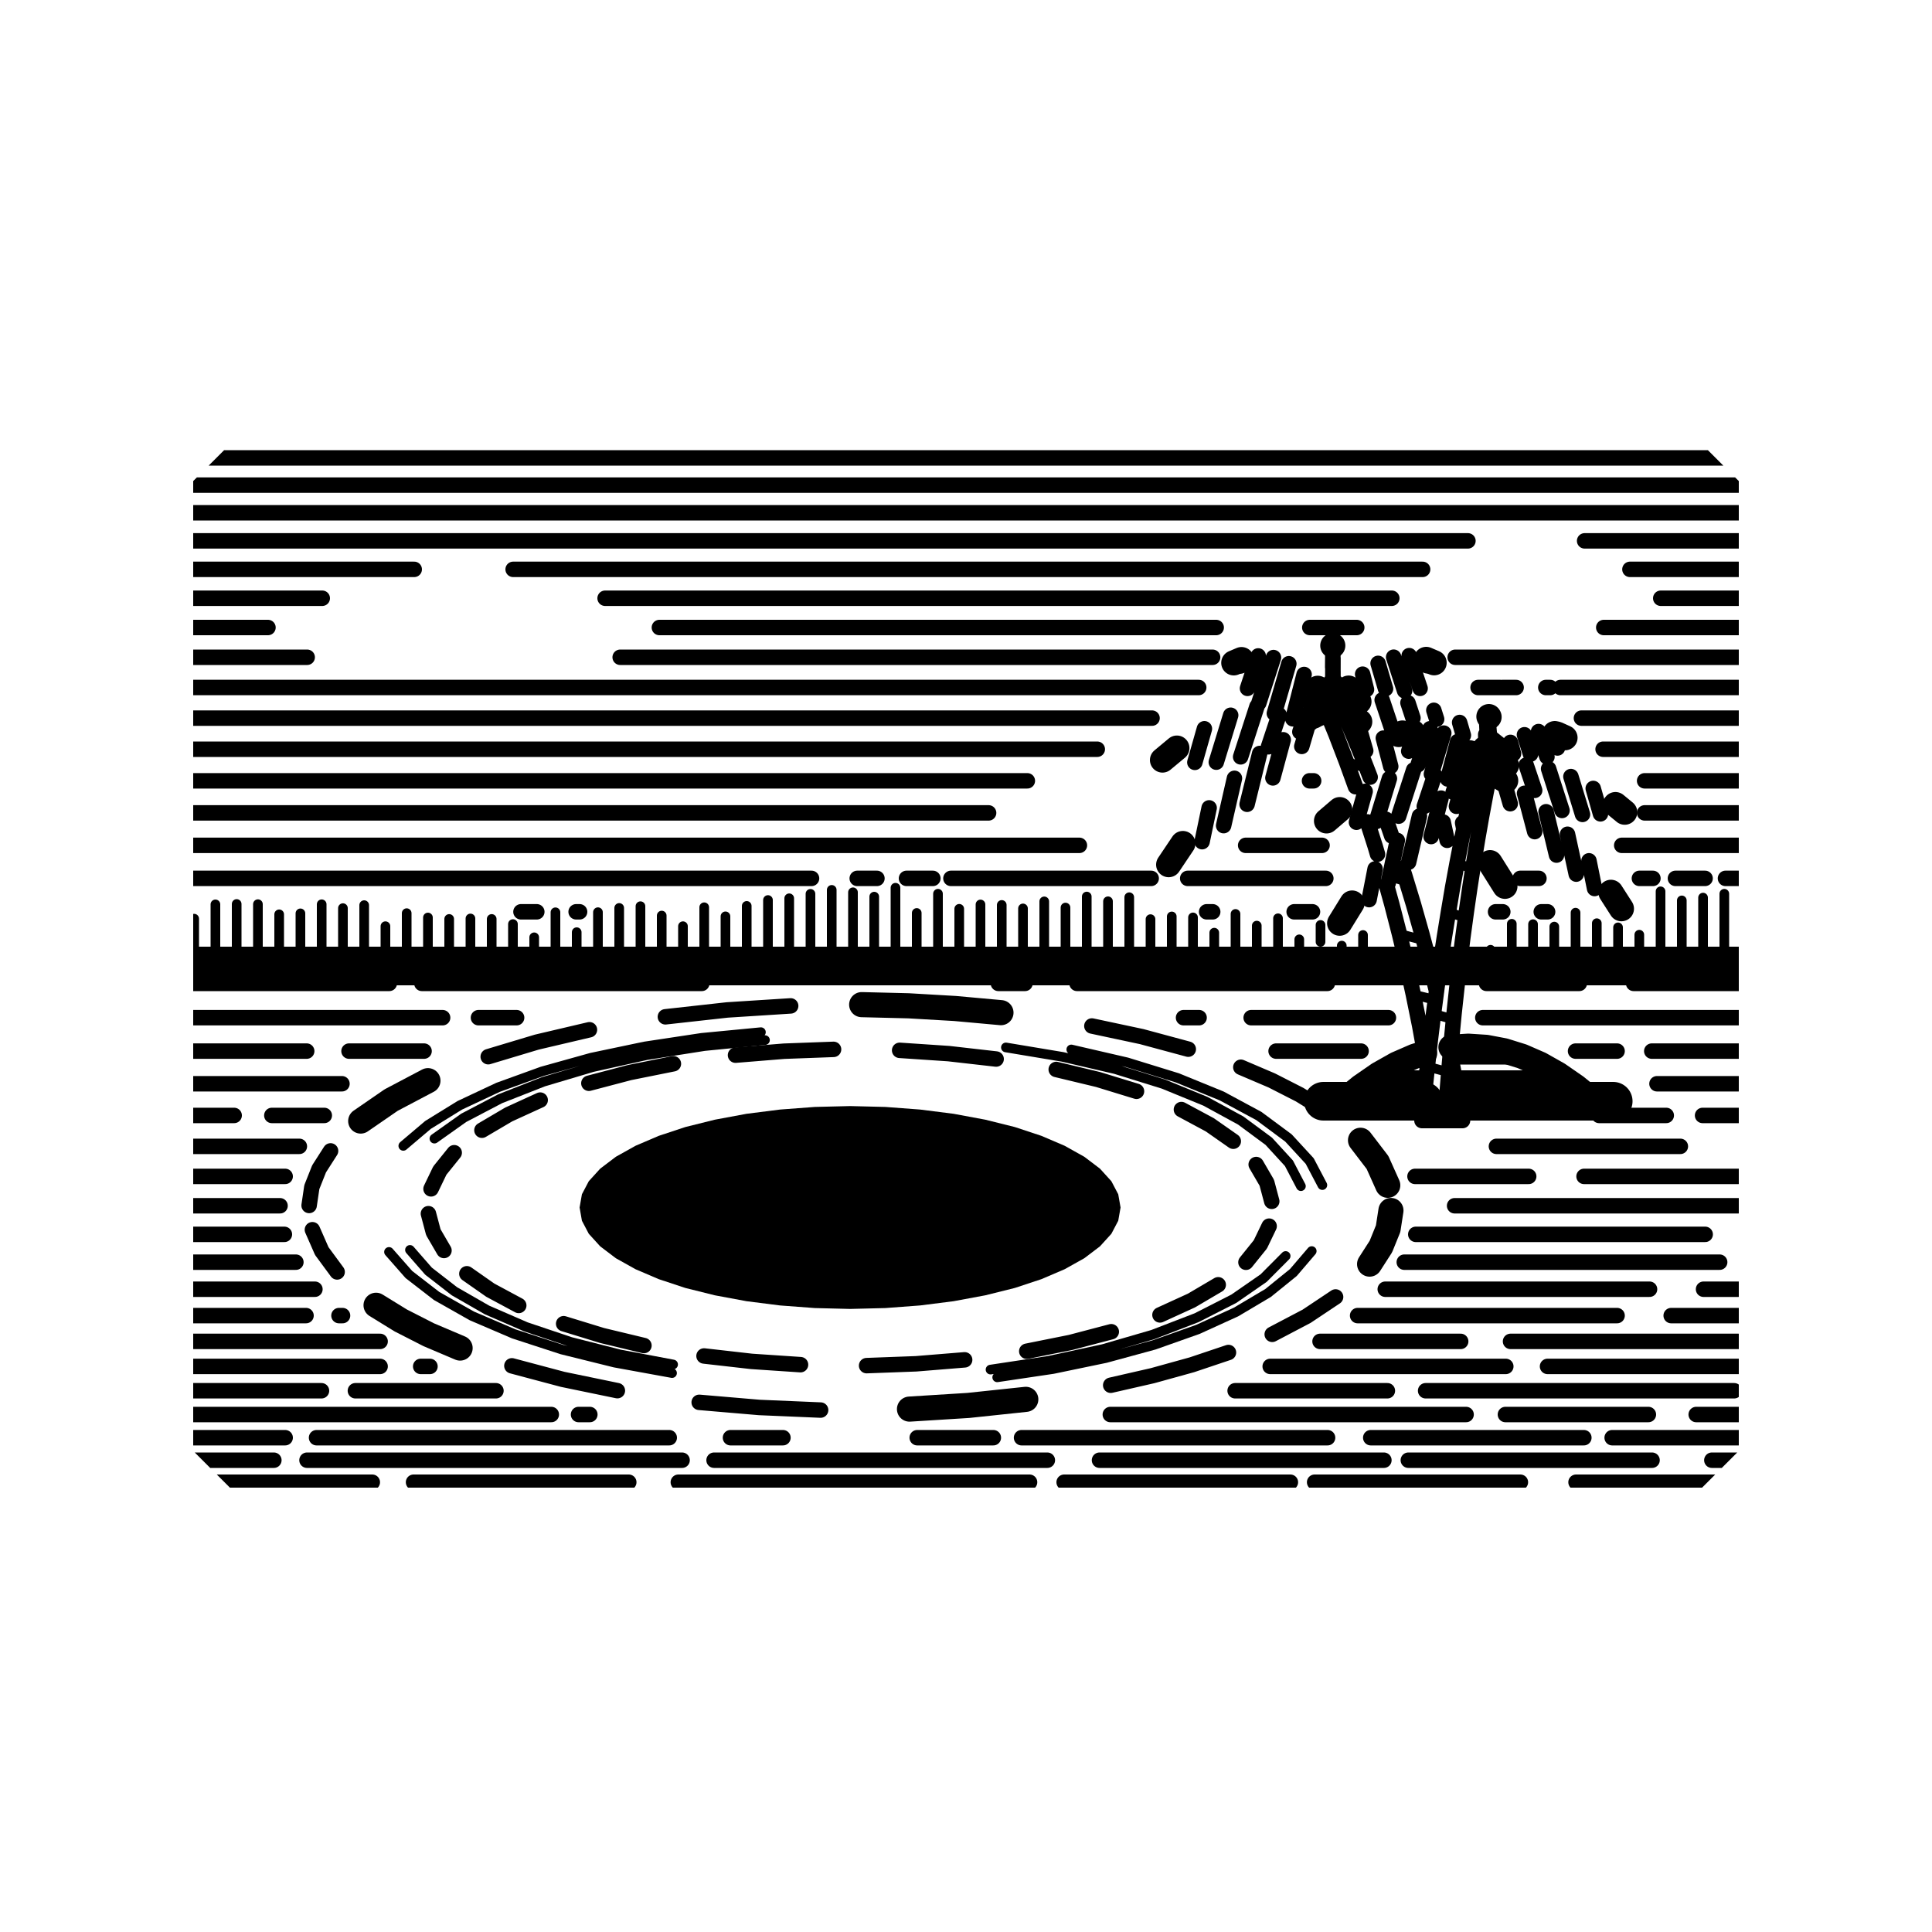
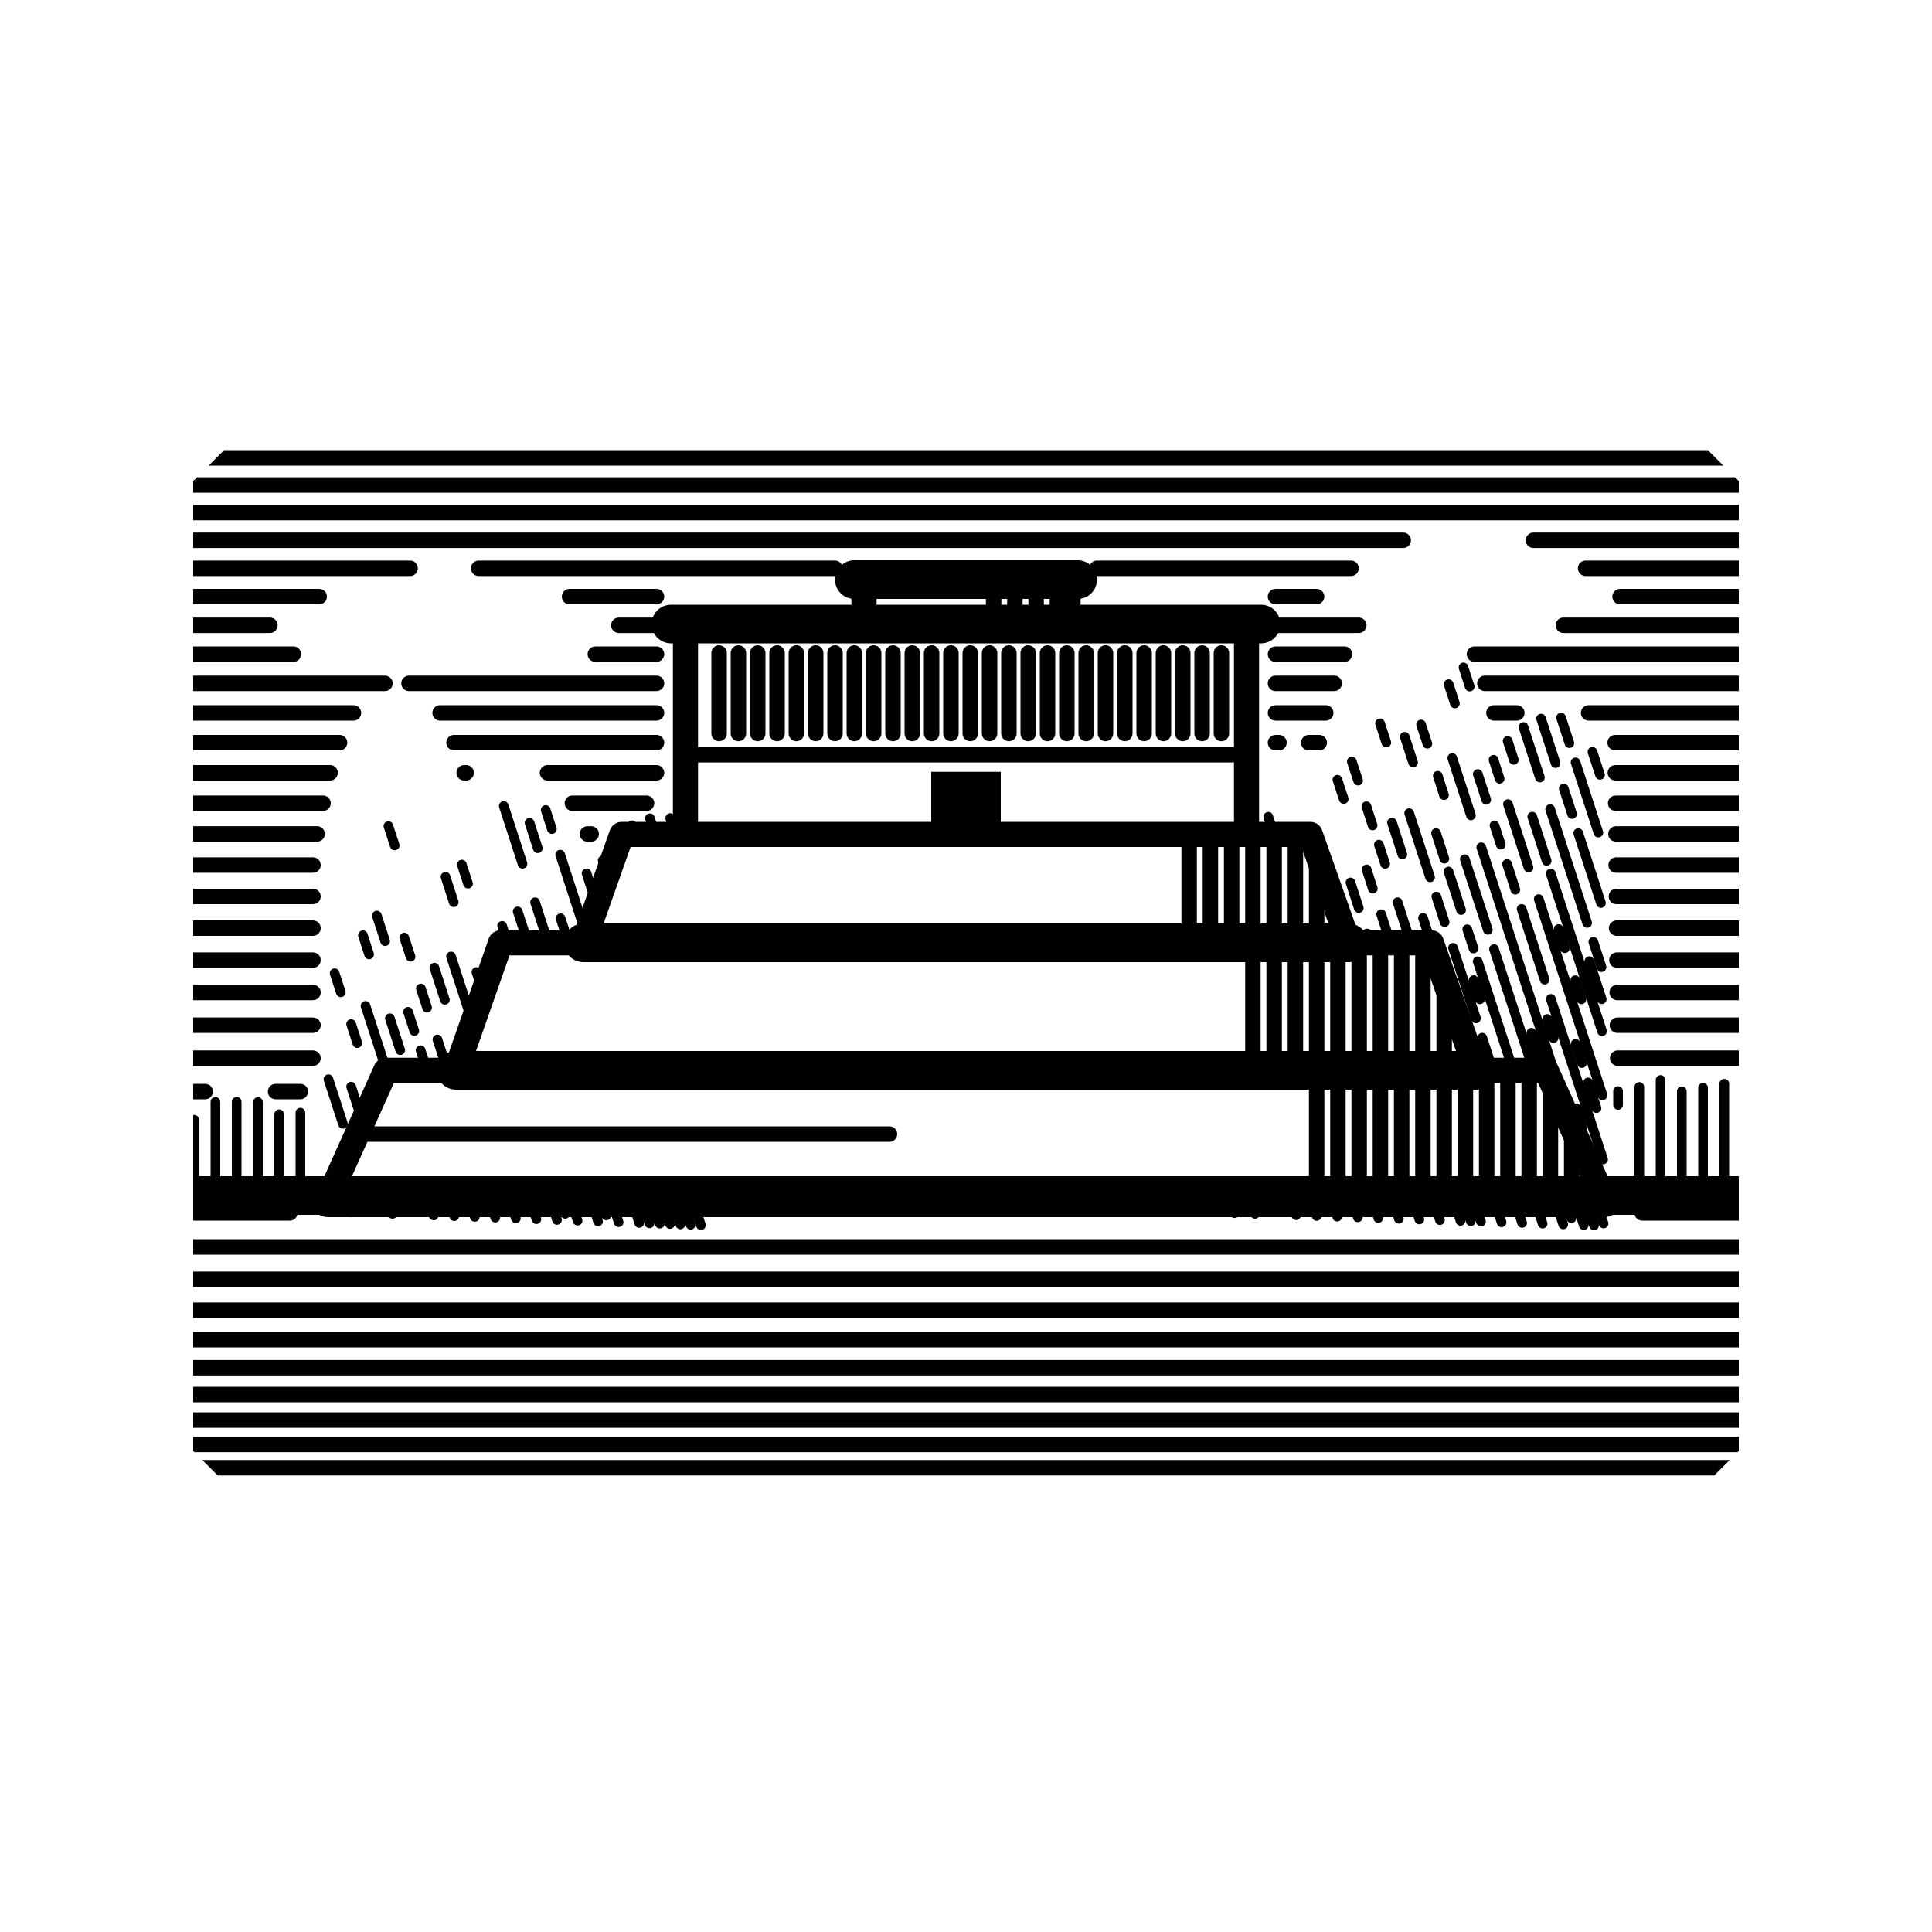
<svg xmlns="http://www.w3.org/2000/svg" viewBox="0 0 200 200">
  <defs>
    <clipPath id="w">
      <path d="M23.8 46L176.2 46L180 49.8L180 150.2L176.2 154L23.8 154L20 150.2L20 49.8Z" />
    </clipPath>
  </defs>
  <g clip-path="url(#w)" fill="none" stroke="#000" stroke-linecap="round" stroke-linejoin="round">
-     <path d="M116 125L115.76 126.37L115.05 127.72L113.87 129.02L112.25 130.25L110.21 131.39L107.8 132.42L105.05 133.33L102 134.09L98.72 134.7L95.25 135.14L91.65 135.41L88 135.5L84.35 135.41L80.75 135.14L77.28 134.7L74 134.09L70.95 133.33L68.2 132.42L65.79 131.39L63.75 130.25L62.13 129.02L60.95 127.72L60.24 126.37L60 125L60.24 123.63L60.95 122.28L62.13 120.98L63.75 119.75L65.79 118.61L68.2 117.58L70.95 116.67L74 115.91L77.28 115.3L80.75 114.86L84.35 114.59L88 114.5L91.65 114.59L95.25 114.86L98.72 115.3L102 115.91L105.05 116.67L107.8 117.58L110.21 118.61L112.25 119.75L113.87 120.98L115.05 122.28L115.76 123.63L116 125ZM136.46 73.24L137.23 71.85L138.77 71.85L139.54 73.24L138.77 74.63L137.23 74.63ZM152.2 79.64L152.9 78.38L154.3 78.38L155 79.64L154.3 80.9L152.9 80.9Z" fill="#000" stroke="none" />
-     <path d="M182.9 94.54L182.9 100M180.7 93.03L180.7 100M178.5 92.52L178.5 100M176.3 92.92L176.3 100M174.1 93.21L174.1 100M171.9 92.27L171.9 100M169.7 96.76L169.7 100M167.5 96L167.5 100M165.3 95.57L165.3 100M163.1 94.48L163.1 100M160.9 95.92L160.9 100M158.7 95.67L158.7 100M156.5 95.63L156.5 100M154.3 98.32L154.3 100M141.1 96.79L141.1 100M138.9 97.89L138.9 100M136.7 95.75L136.7 97.5M136.7 98.98L136.7 100M134.5 97.24L134.5 100M132.3 95.06L132.3 100M130.1 95.82L130.1 100M127.9 94.61L127.9 100M125.7 96.55L125.7 100M123.5 94.97L123.5 100M121.3 94.87L121.3 100M119.1 95.15L119.1 100M116.9 92.88L116.9 100M114.7 93.3L114.7 100M112.5 92.81L112.5 100M110.3 93.95L110.3 100M108.1 93.31L108.1 100M105.9 94.04L105.9 100M103.7 93.68L103.7 100M101.5 93.63L101.5 100M99.3 94.08L99.3 100M97.1 92.52L97.1 100M94.9 94.51L94.9 100M92.7 91.9L92.7 100M90.5 92.82L90.5 100M88.3 92.37L88.3 100M86.1 92.12L86.1 100M83.9 92.53L83.9 100M81.7 92.99L81.7 100M79.5 93.17L79.5 100M77.3 93.78L77.3 100M75.1 94.86L75.1 100M72.9 93.92L72.9 100M70.7 95.88L70.7 100M68.5 94.78L68.5 100M66.3 93.81L66.3 100M64.1 93.99L64.1 100M61.9 94.43L61.9 100M59.7 96.5L59.7 100M57.5 94.44L57.5 100M55.3 97.03L55.3 100M53.1 95.66L53.1 100M50.9 95.13L50.9 100M48.7 95.08L48.7 100M46.5 95.13L46.5 100M44.3 94.98L44.3 100M42.1 94.53L42.1 100M39.9 95.88L39.9 100M37.7 93.7L37.7 100M35.5 94.01L35.5 100M33.3 93.61L33.3 100M31.1 94.55L31.1 100M28.9 94.65L28.9 100M26.7 93.6L26.7 100M24.5 93.58L24.5 100M22.3 93.62L22.3 100M20.1 95.1L20.1 100M135.79 129.51L133.89 131.73L131.27 133.85L127.95 135.82L124 137.62L119.48 139.22L114.45 140.59L109.01 141.72L103.23 142.58M69.57 142.14L63.64 141.06L58.15 139.7L53.18 138.08L48.84 136.22L45.2 134.16L42.33 131.94L40.27 129.6M41.75 118.62L44.31 116.45L47.6 114.42L51.56 112.56L56.12 110.91L61.21 109.49L66.74 108.33L72.63 107.44L78.77 106.85M110.9 108.64L116.66 109.97L121.88 111.58L126.46 113.45L130.32 115.53L133.38 117.8L135.58 120.19L136.89 122.68M133.09 130.02L130.81 132.31L127.72 134.45L123.87 136.41L119.33 138.16L114.2 139.65L108.56 140.87L102.54 141.78M69.68 141.25L64.17 140.21L59.06 138.91L54.45 137.36L50.42 135.61L47.04 133.67L44.36 131.59L42.44 129.39M44.97 117.87L48 115.72L51.78 113.74L56.26 111.98L61.34 110.47L66.92 109.23L72.91 108.29L79.19 107.67M104.13 108.43L110.01 109.41L115.47 110.68L120.43 112.22L124.78 114L128.43 115.99L131.34 118.14L133.43 120.42L134.67 122.79M147.55 109.4L147.86 109.47M150.06 109.97L150.19 110M146.31 102.96L148.59 103.51M144.87 96.68L147.19 97.28M144.26 90.86L145.4 91.18M142.64 85L143.41 85.23M139.38 78.85L141.22 79.45M147.76 110.41L150.02 111.01M148.4 104.95L150.52 105.55M149.12 99.62L151.11 100.22M149.94 94.43L151.79 95.03M150.83 89.37L152.55 89.97M151.81 84.44L153.39 85.04" stroke-width="1" />
-     <path d="M20 47.4L180 47.4M20 50.22L180 50.22M20 53.08L180 53.08M20 55.99L151.96 55.99M164.04 55.99L180 55.99M20 58.94L42.88 58.94M53.12 58.94L147.27 58.94M168.73 58.94L180 58.94M20 61.93L33.36 61.93M62.64 61.93L144.08 61.93M171.92 61.93L180 61.93M20 64.96L27.74 64.96M68.26 64.96L125.9 64.96M135.59 64.96L140.45 64.96M166.02 64.96L180 64.96M20 68.04L31.8 68.04M64.2 68.04L125.53 68.04M150.64 68.04L180 68.04M20 71.17L124.09 71.17M153.01 71.17L155.36 71.17M155.53 71.17L156.95 71.17M160.02 71.17L160.48 71.17M161.54 71.17L180 71.17M20 74.34L119.26 74.34M163.71 74.34L180 74.34M20 77.56L113.59 77.56M165.95 77.56L180 77.56M20 80.83L106.35 80.83M135.56 80.83L135.99 80.83M170.25 80.83L180 80.83M20 84.15L102.34 84.15M170.25 84.15L180 84.15M20 87.51L111.74 87.51M128.95 87.51L136.86 87.51M167.88 87.51L180 87.51M20 90.93L84.01 90.93M88.74 90.93L90.78 90.93M93.84 90.93L96.57 90.93M98.44 90.93L119.17 90.93M122.95 90.93L137.25 90.93M157.37 90.93L159.31 90.93M169.71 90.93L171.11 90.93M173.44 90.93L176.51 90.93M178.62 90.93L180 90.93M53.93 94.39L55.57 94.39M59.64 94.39L60 94.39M124.91 94.39L125.54 94.39M133.97 94.39L135.87 94.39M154.82 94.39L155.57 94.39M159.55 94.39L160.21 94.39M20 101.8L40.3 101.8M43.67 101.8L72.65 101.8M103.35 101.8L106.11 101.8M111.49 101.8L137.41 101.8M153.88 101.8L163.49 101.8M169.11 101.8L180 101.8M20 105.35L45.82 105.35M49.53 105.35L53.48 105.35M122.52 105.35L124.13 105.35M129.52 105.35L143.73 105.35M153.5 105.35L180 105.35M20 108.81L31.75 108.81M36.13 108.81L43.9 108.81M132.1 108.81L140.9 108.81M163.1 108.81L167.4 108.81M170.99 108.81L180 108.81M20 112.19L35.4 112.19M171.53 112.19L180 112.19M20 115.47L24.24 115.47M28.14 115.47L33.57 115.47M165.54 115.47L172.49 115.47M176.25 115.47L180 115.47M20 118.67L30.99 118.67M154.91 118.67L173.95 118.67M20 121.78L29.52 121.78M146.48 121.78L158.25 121.78M163.98 121.78L180 121.78M20 124.82L28.99 124.82M150.58 124.82L180 124.82M20 127.78L29.44 127.78M146.56 127.78L176.52 127.78M20 130.66L30.63 130.66M145.37 130.66L178.02 130.66M20 133.46L32.6 133.46M143.4 133.46L170.76 133.46M176.35 133.46L180 133.46M20 136.19L31.68 136.19M35.09 136.19L35.46 136.19M140.54 136.19L167.4 136.19M173 136.19L180 136.19M20 138.86L39.35 138.86M136.65 138.86L151.21 138.86M156.37 138.86L180 138.86M20 141.45L39.35 141.45M43.55 141.45L44.51 141.45M131.49 141.45L155.88 141.45M160.2 141.45L180 141.45M20 143.97L33.28 143.97M36.79 143.97L51.34 143.97M127.86 143.97L143.62 143.97M147.58 143.97L179.52 143.97M20 146.43L57.07 146.43M59.89 146.43L61.06 146.43M114.94 146.43L151.77 146.43M155.84 146.43L170.64 146.43M175.59 146.43L180 146.43M20 148.83L29.52 148.83M32.77 148.83L69.28 148.83M75.62 148.83L81.05 148.83M94.95 148.83L102.83 148.83M105.75 148.83L137.43 148.83M141.9 148.83L163.96 148.83M166.89 148.83L180 148.83M20 151.16L28.35 151.16M31.78 151.16L70.61 151.16M73.92 151.16L108.42 151.16M113.82 151.16L143.26 151.16M145.79 151.16L171.02 151.16M177.21 151.16L180 151.16M20 153.44L38.54 153.44M42.81 153.44L65.09 153.44M70.22 153.44L106.58 153.44M110.16 153.44L133.58 153.44M136.09 153.44L157.39 153.44M163.15 153.44L180 153.44M138.26 134.26L135.26 136.26L131.7 138.13M127.17 140.01L123.39 141.28L119.31 142.41L114.98 143.4M84.95 145.97L78.6 145.7L72.38 145.17M63.91 143.96L58.25 142.79L52.99 141.39M34.9 131.67L33.31 129.51L32.34 127.3M32 124.79L32.28 122.89L33.03 121L34.22 119.14M50.54 109.39L55.57 107.88L61.02 106.6M68.88 105.26L75.28 104.55L81.85 104.13M113.03 106.21L118.19 107.31L123.01 108.61M128.45 110.48L131.66 111.85L134.54 113.32L137.07 114.88M131.38 126.93L130.47 128.82L128.98 130.67M126.11 133L123.34 134.63L120.08 136.12M115.04 137.86L110.82 138.97L106.29 139.88M99.86 140.77L94.83 141.18L89.71 141.37M82.87 141.27L77.8 140.93L72.88 140.37M66.66 139.29L62.33 138.25L58.35 137.03M53.7 135.14L50.76 133.56L48.33 131.86M45.96 129.45L44.86 127.56L44.35 125.64M44.62 123.07L45.53 121.18L47.02 119.33M49.89 117L52.66 115.37L55.92 113.88M60.96 112.14L65.18 111.03L69.71 110.12M76.14 109.23L81.17 108.82L86.29 108.63M93.13 108.73L98.2 109.07L103.12 109.63M109.34 110.71L113.67 111.75L117.65 112.97M122.3 114.86L125.24 116.44L127.67 118.14M130.04 120.55L131.14 122.44L131.65 124.36M146.91 109.4L147.55 109.4M150.19 109.4L157.09 109.4M142.75 111.6L147.63 111.6M150.62 111.6L161.25 111.6M139.85 113.8L147.41 113.8M151.02 113.8L164.15 113.8M147.74 110.54L147.55 109.4L146.96 106.16L146.31 102.96L145.62 99.8L144.87 96.68L144.08 93.61L143.52 91.59M142.6 88.43L142.35 87.58L141.55 85.08M140.32 81.44L139.38 78.85L138.3 76.03L137.16 73.24L137.99 73.24M137.99 73.24L138.84 73.24L140.06 76.03L141.22 78.85L141.84 80.45M143.47 84.81L144.07 86.54M145.18 89.91L145.4 90.58L146.32 93.61L147.19 96.68L148.02 99.8L148.71 102.61M150.13 109.11L150.19 109.4L150.82 112.68L151.4 116L149.6 116L148.6 116M135.6 74.41L134.76 77.27M132.84 76.58L131.77 80.53M130.4 78L129.1 83.26M127.79 80.57L126.67 85.47M125.17 83.63L124.44 87.13M122.55 87.16L122.4 87.92M135.01 74.41L134.56 75.76M132.41 73.99L131.31 77.31M130.12 73.13L128.43 78.35M127.4 74.04L125.91 78.9M124.68 75.44L123.69 78.92M121.97 77.32L121.77 78.07M136.58 71.41L135.92 74.42M135 69.82L133.83 74.41M133.42 68.71L131.92 73.85M131.83 68.07L130.31 72.79M130.25 67.9L129.14 71.26M128.67 68.21L128.44 68.94M138 71.26L137.99 73.88M137.99 69.48L137.99 73.46M137.99 68.14L137.98 72.51M137.98 67.25L137.97 71.05M137.98 66.79L137.96 69.07M139.45 71.39L140.12 74.43M141.06 69.79L141.46 71.38M142.66 68.67L143.43 71.3M144.27 68.03L145.4 71.51M145.88 67.87L147.01 71.26M147.49 68.18L147.72 68.92M140.41 72.65L140.67 73.45M143.08 72.46L144.33 76.2M145.75 72.75L146.27 74.33M148.43 73.53L148.72 74.45M151.1 74.79L151.49 76.12M152.1 78.24L152.11 78.26M140.46 74.51L141.38 77.72M143.2 76.41L143.97 79.34M149.4 85.1L149.81 86.99M151.41 85.18L151.53 85.81M154.14 89.13L154.29 89.95M147.2 116L147.47 113.19L147.76 110.41L148.07 107.66L148.4 104.95L148.75 102.27L149.12 99.62L149.52 97.01L149.94 94.43L150.37 91.88L150.83 89.37L151.31 86.89L151.81 84.44L152.34 82.03L152.88 79.64L153.74 79.64M153.88 79.64L154.32 79.64L153.84 82.03L153.39 84.44L152.96 86.89L152.55 89.37L152.16 91.88L151.79 94.43L151.44 97.01L151.11 99.62L150.81 102.27L150.52 104.95L150.26 107.66L150.02 110.41L149.8 113.19L149.6 116L147.2 116M151.53 80.76L150.77 83.47M149.18 82.62L148.15 86.6M146.94 84.48L145.82 89.26M144.65 87L143.7 91.44M142.35 89.95L141.73 93.13M140.06 93.33L139.93 94.02M150.88 80.65L150.43 82.01M148.52 80.23L147.44 83.48M146.34 79.7L144.79 84.49M143.83 80.59L142.47 85.04M141.32 81.92L140.42 85.12M138.82 83.7L138.64 84.4M152.31 78.08L151.73 80.66M150.89 76.77L149.86 80.64M149.46 75.89L148.18 80.13M148.03 75.44L146.8 79.16M146.6 75.43L145.83 77.76M145.17 75.86L145.17 75.86M153.7 77.7L153.74 80.16M153.8 76.03L153.89 79.61M153.91 74.89L154.05 78.44M154.02 74.26L154.24 76.67M154.12 74.16L154.12 74.16M154.91 78.11L155.49 80.62M156.36 76.85L156.68 78.02M157.81 76.06L158.44 78.07M159.27 75.73L160.14 78.35M160.72 75.86L161.23 77.43M155.68 79.24L155.79 79.55M157.99 79.2L158.87 81.82M160.31 79.58L161.7 83.9M162.62 80.39L163.82 84.31M164.93 81.62L165.68 84.25M167.25 83.28L167.25 83.28M155.6 80.63L156.34 83.2M157.82 82.12L158.87 86.09M160.05 84.03L161.13 88.52M162.27 86.36L163.17 90.49M164.49 89.11L165.07 91.98M166.71 92.28L166.77 92.57" stroke-width="1.6" />
-     <path d="M143.99 125.31L143.7 127.19L142.95 129.04L141.78 130.86M106.19 144.86L100.24 145.49L94.15 145.87M47.63 139.55L44.38 138.17L41.48 136.69L38.93 135.12M37.34 116.05L40.49 113.88L44.3 111.87M89.2 104L94.06 104.12L98.88 104.4L103.62 104.83M140.84 118.04L142.6 120.34L143.66 122.7M139 114L140.86 112.49L142.71 111.21L144.57 110.16L146.43 109.35L147.48 109.02M150.2 108.41L152 108.3L153.86 108.42L155.71 108.77L157.57 109.35L159.43 110.16L161.29 111.21L163.14 112.49L165 114M138 73.24L137.99 73.24M137.99 73.25L136.3 73.96L135.96 74.14M135.45 74.41L135.35 74.47M122.45 87.32L120.98 89.51M138 73.24L137.99 73.24M137.99 73.24L136.23 72.86L136.16 72.85M121.83 77.44L120.34 78.68M138 73.24L137.99 73.23M137.99 73.22L136.97 71.88L136.41 71.25M128.52 68.28L127.72 68.62M138 73.24L138 71.86L138 71.05M137.97 66.83L137.97 66.83M138 73.24L139.05 71.86L139.61 71.23M147.64 68.26L148.46 68.61M138 73.24L139.74 72.78L140.68 72.63M154.22 76.89L155 77.51M138 73.24L139.78 74.12L140.76 74.71M154.25 89.3L155.79 91.75M153.6 79.64L152.11 80.41L151.73 80.65M151.72 80.66L151.26 80.95M139.97 93.48L138.68 95.57M153.6 79.64L151.97 79.33L151.94 79.33M138.69 83.81L137.32 84.98M153.6 79.64L152.72 78.54L152.15 77.93M145.18 75.88L144.8 76.04M153.6 79.64L153.66 78.48L153.71 77.48M154.13 74.18L154.15 74.22M153.6 79.64L154.44 78.62L155.07 77.96M160.95 75.94L161.17 75.99L162.01 76.37M153.6 79.64L155.06 79.32L155.95 79.23M167.23 83.29L168.19 84.08M153.6 79.64L155.03 80.31L155.87 80.81M166.76 92.37L167.85 94.07" stroke-width="2.6" />
-     <path d="M137 114L147.39 114M151.05 114L167 114M20 100L180 100" stroke-width="4" />
+     <path d="M96.4 79.9L103.6 79.9L103.6 86.38L96.4 86.38Z" fill="#000" stroke="none" />
+     <path d="M182.9 115.39L182.9 123.76M180.7 112.94L180.7 123.76M178.5 112.19L178.5 123.76M176.3 112.6L176.3 123.76M174.1 112.97L174.1 123.76M171.9 111.8L171.9 123.76M169.7 112.52L169.7 123.76M167.5 112.95L167.5 114.38M31.1 115.18L31.1 123.13M28.9 115.35L28.9 123.76M26.7 114.09L26.7 123.76M24.5 114.06L24.5 123.76M22.3 114.07L22.3 123.76M20.1 115.92L20.1 123.76M69.38 84.69L69.93 86.38M67.28 84.71L67.82 86.38M65.42 85.44L65.72 86.38M63.93 87.35L63.97 87.47M62.39 89.08L62.88 90.58M60.72 90.41L61.78 93.68M71.64 124L72.56 126.83M56.49 83.85L57.13 85.83M57.99 88.47L60.13 95.07M69.53 124L70.43 126.75M54.82 85.18L55.67 87.81M58.03 95.06L58.67 97.04M67.43 124L68.3 126.67M52.15 83.44L54.09 89.42M55.39 93.4L56.75 97.6M65.33 124L66.17 126.6M53.59 94.35L54.65 97.6M63.22 124L64.04 126.52M51.98 95.85L52.54 97.6M61.12 124L61.91 126.44M47.81 89.5L48.45 91.48M50.8 98.72L51.1 99.64M59.02 124L59.79 126.36M46.12 90.77L46.97 93.4M49.32 100.63L50.01 102.76M56.92 124L57.66 126.29M46.69 99.01L48.63 104.98M54.81 124L55.53 126.21M40.21 85.52L40.86 87.52M44.97 100.17L46.05 103.5M52.71 124L53.4 126.13M41.85 97.06L42.5 99.04M43.57 102.33L44.21 104.31M45.28 107.6L46.32 110.8M50.61 124L51.27 126.05M39.01 94.78L39.87 97.43M42.24 104.74L42.89 106.73M43.54 108.72L44.22 110.8M48.5 124L49.15 125.97M37.57 96.82L38.21 98.8M40.36 105.41L41.43 108.71M46.4 124L47.02 125.9M37.84 104.13L39.76 110.05M44.3 124L44.89 125.82M34.64 100.75L35.28 102.72M36.35 106.01L36.99 107.98M36.35 112.49L37.21 115.13M40.09 124L40.63 125.66M34 111.72L35.5 116.34M34.86 120.85L35.1 121.57M35.89 124L36.38 125.51M72.69 124L73.17 125.49M70.85 124.81L71.49 126.79M68.48 124L69.36 126.71M66.59 124.66L67.24 126.64M64.28 124L64.47 124.59M62.17 124L62.76 125.82M60.07 124L60.2 124.41M57.97 124L58.51 125.66M49.56 124L49.56 124.02M164.85 77.83L165.63 80.21M161.6 74.29L162.46 76.93M163.1 78.92L165.46 86.19M159.53 74.39L161.03 79M161.88 81.63L162.74 84.27M163.38 86.24L165.73 93.48M157.71 75.26L159.41 80.49M160.47 83.76L164.3 95.54M164.94 97.5L165.79 100.12M156.07 76.7L156.71 78.66M158.62 84.54L160.11 89.12M160.53 90.42L165.84 106.75M151.5 69.09L152.14 71.07M154.61 78.65L155.24 80.62M156.1 83.24L158.23 89.8M159.29 93.07L165.89 113.39M149.96 70.82L150.61 72.82M152.98 80.13L153.85 82.79M154.71 85.45L155.36 87.44M156.01 89.44L156.87 92.1M157.52 94.09L159.9 101.41M160.54 103.4L165.95 120.03M150.34 78.47L152.27 84.41M153.34 87.71L162.88 117.07M165.13 124L166 126.66M147.11 75L147.76 76.99M148.84 80.31L149.48 82.31M151.64 88.95L154.02 96.26M154.66 98.25L158.74 110.8M163.03 124L163.95 126.82M145.42 76.27L146.28 78.93M148.66 86.24L149.52 88.89M149.95 90.22L151.25 94.21M151.89 96.2L152.54 98.19M152.97 99.52L156.64 110.8M160.93 124L161.82 126.75M142.86 74.88L143.51 76.87M145.88 84.18L148.04 90.82M148.69 92.81L149.55 95.46M150.42 98.12L152.79 105.42M153.44 107.42L154.54 110.8M158.82 124L159.69 126.67M144.1 85.16L145.17 88.45M147.31 95.02L148.14 97.6M156.72 124L157.57 126.6M139.94 78.83L140.59 80.81M141.45 83.46L142.09 85.45M142.74 87.44L143.39 89.43M144.68 93.4L146.04 97.6M154.62 124L155.44 126.53M138.45 80.72L139.1 82.71M141.47 90L142.11 91.99M142.98 94.64L143.94 97.6M152.52 124L153.31 126.46M139.8 91.35L140.66 94M141.52 96.64L141.84 97.6M150.41 124L151.19 126.38M137.08 89.43L139 95.36M148.31 124L149.06 126.31M146.29 124.24L146.93 126.24M131.29 84.55L131.88 86.38M144.1 124L144.81 126.17M129.66 86.03L129.78 86.38M142 124L142.68 126.09M139.9 124L140.56 126.02M137.8 124L138.43 125.95M135.69 124L136.3 125.88M133.59 124L134.18 125.8M129.38 124L129.92 125.66M127.28 124L127.8 125.59M164.53 99.5L165.81 103.44M161.35 96.17L161.99 98.16M163.07 101.47L163.71 103.45M163.11 108.06L163.76 110.05M164.4 112.05L165.27 114.71M160.17 105.48L160.81 107.47M163.18 114.74L163.82 116.73M164.68 119.37L165.97 123.34M158.53 106.91L159.39 109.57M164.08 124L165.01 126.86M161.98 124L162.67 126.12M152.55 101.46L153.2 103.45M153.57 124L153.73 124.5M151.46 124L152.25 126.42M138.85 124L139.06 124.66" stroke-width="1" />
+     <path d="M20 47.4L180 47.4M20 50.21L180 50.21M20 53.06L180 53.06M20 55.93L145.26 55.93M158.74 55.93L180 55.93M20 58.83L42.45 58.83M49.55 58.83L86.44 58.83M113.56 58.83L139.86 58.83M164.14 58.83L180 58.83M20 61.76L33.04 61.76M58.96 61.76L67.96 61.76M132.04 61.76L136.29 61.76M167.71 61.76L180 61.76M20 64.73L27.94 64.73M64.06 64.73L67.96 64.73M132.04 64.73L140.66 64.73M161.84 64.73L180 64.73M20 67.72L30.37 67.72M61.63 67.72L67.96 67.72M132.04 67.72L139.18 67.72M152.64 67.72L180 67.72M20 70.74L39.85 70.74M42.34 70.74L67.96 70.74M132.04 70.74L138.12 70.74M153.71 70.74L180 70.74M20 73.8L36.59 73.8M45.56 73.8L67.96 73.8M132.04 73.8L137.24 73.8M154.65 73.8L157.02 73.8M164.45 73.8L180 73.8M20 76.88L35.15 76.88M47 76.88L67.96 76.88M132.04 76.88L132.4 76.88M135.48 76.88L136.57 76.88M167.2 76.88L180 76.88M20 80L34.17 80M48.05 80L48.26 80M56.68 80L67.96 80M167.22 80L180 80M20 83.15L33.44 83.15M59.25 83.15L66.93 83.15M167.25 83.15L180 83.15M20 86.33L32.83 86.33M60.81 86.33L61.2 86.33M167.28 86.33L180 86.33M20 89.55L32.4 89.55M167.3 89.55L180 89.55M20 92.8L32.4 92.8M167.33 92.8L180 92.8M20 96.08L32.4 96.08M167.35 96.08L180 96.08M20 99.39L32.4 99.39M167.38 99.39L180 99.39M20 102.74L32.4 102.74M167.41 102.74L180 102.74M20 106.13L32.4 106.13M167.43 106.13L180 106.13M20 109.54L32.4 109.54M167.46 109.54L180 109.54M20 113L21.24 113M28.53 113L31.09 113M20 125.56L30.01 125.56M169.99 125.56L180 125.56M20 129.08L180 129.08M20 132.43L180 132.43M20 135.63L180 135.63M20 138.68L180 138.68M20 141.59L180 141.59M20 144.36L180 144.36M20 147.01L180 147.01M20 149.53L180 149.53M20 151.94L180 151.94M164.9 121.56L164.9 124M162.7 116.67L162.7 124M160.5 111.78L160.5 124M158.3 110.8L158.3 124M156.1 110.8L156.1 124M153.9 110.8L153.9 124M151.7 110.8L151.7 124M149.5 110.8L149.5 124M147.3 110.8L147.3 124M145.1 110.8L145.1 124M142.9 110.8L142.9 124M140.7 110.8L140.7 124M138.5 110.8L138.5 124M136.3 110.8L136.3 124M36.64 117.4L92.08 117.4M151.7 107.66L151.7 110.8M149.5 101.37L149.5 110.8M147.3 97.6L147.3 110.8M145.1 97.6L145.1 110.8M142.9 97.6L142.9 110.8M140.7 97.6L140.7 110.8M138.5 97.6L138.5 110.8M136.3 97.6L136.3 110.8M134.1 97.6L134.1 110.8M131.9 97.6L131.9 110.8M129.7 97.6L129.7 110.8M138.5 94.48L138.5 97.6M136.3 88.25L136.3 97.6M134.1 86.38L134.1 97.6M131.9 86.38L131.9 97.6M129.7 86.38L129.7 97.6M127.5 86.38L127.5 97.6M125.3 86.38L125.3 97.6M123.1 86.38L123.1 97.6M126.44 67.6L126.44 75.93M124.44 67.6L124.44 75.93M122.44 67.6L122.44 75.93M120.44 67.6L120.44 75.93M118.44 67.6L118.44 75.93M116.44 67.6L116.44 75.93M114.44 67.6L114.44 75.93M112.44 67.6L112.44 75.93M110.44 67.6L110.44 75.93M108.44 67.6L108.44 75.93M106.44 67.6L106.44 75.93M104.44 67.6L104.44 75.93M102.44 67.6L102.44 75.93M100.44 67.6L100.44 75.93M98.44 67.6L98.44 75.93M96.44 67.6L96.44 75.93M94.44 67.6L94.44 75.93M92.44 67.6L92.44 75.93M90.44 67.6L90.44 75.93M88.44 67.6L88.44 75.93M86.44 67.6L86.44 75.93M84.44 67.6L84.44 75.93M82.44 67.6L82.44 75.93M80.44 67.6L80.44 75.93M78.44 67.6L78.44 75.93M76.44 67.6L76.44 75.93M74.44 67.6L74.44 75.93M70.96 78.13L129.04 78.13M109.46 59.5L109.46 64.6M107.26 59.5L107.26 64.6M105.06 59.5L105.06 64.6M102.86 59.5L102.86 64.6" stroke-width="1.6" />
+     <path d="M34 124L39.94 110.8L47.2 110.8L152.8 110.8L160.06 110.8L166 124L34 124M47.2 110.8L51.82 97.6L60.4 97.6L139.6 97.6L148.18 97.6L152.8 110.8L47.2 110.8M60.4 97.6L64.36 86.38L70.96 86.38L129.04 86.38L135.64 86.38L139.6 97.6L60.4 97.6M70.96 64.6L89.44 64.6L110.56 64.6L129.04 64.6L129.04 86.38L70.96 86.38L70.96 64.6M89.44 60L110.56 60L110.56 64.6L89.44 64.6Z" stroke-width="2.6" />
+     <path d="M34 124L166 124M47.2 110.8L152.8 110.8M60.4 97.6L139.6 97.6M69.46 64.6L89.44 64.6L110.56 64.6L130.54 64.6M88.44 60L111.56 60M20 123.76L180 123.76" stroke-width="4" />
  </g>
</svg>
